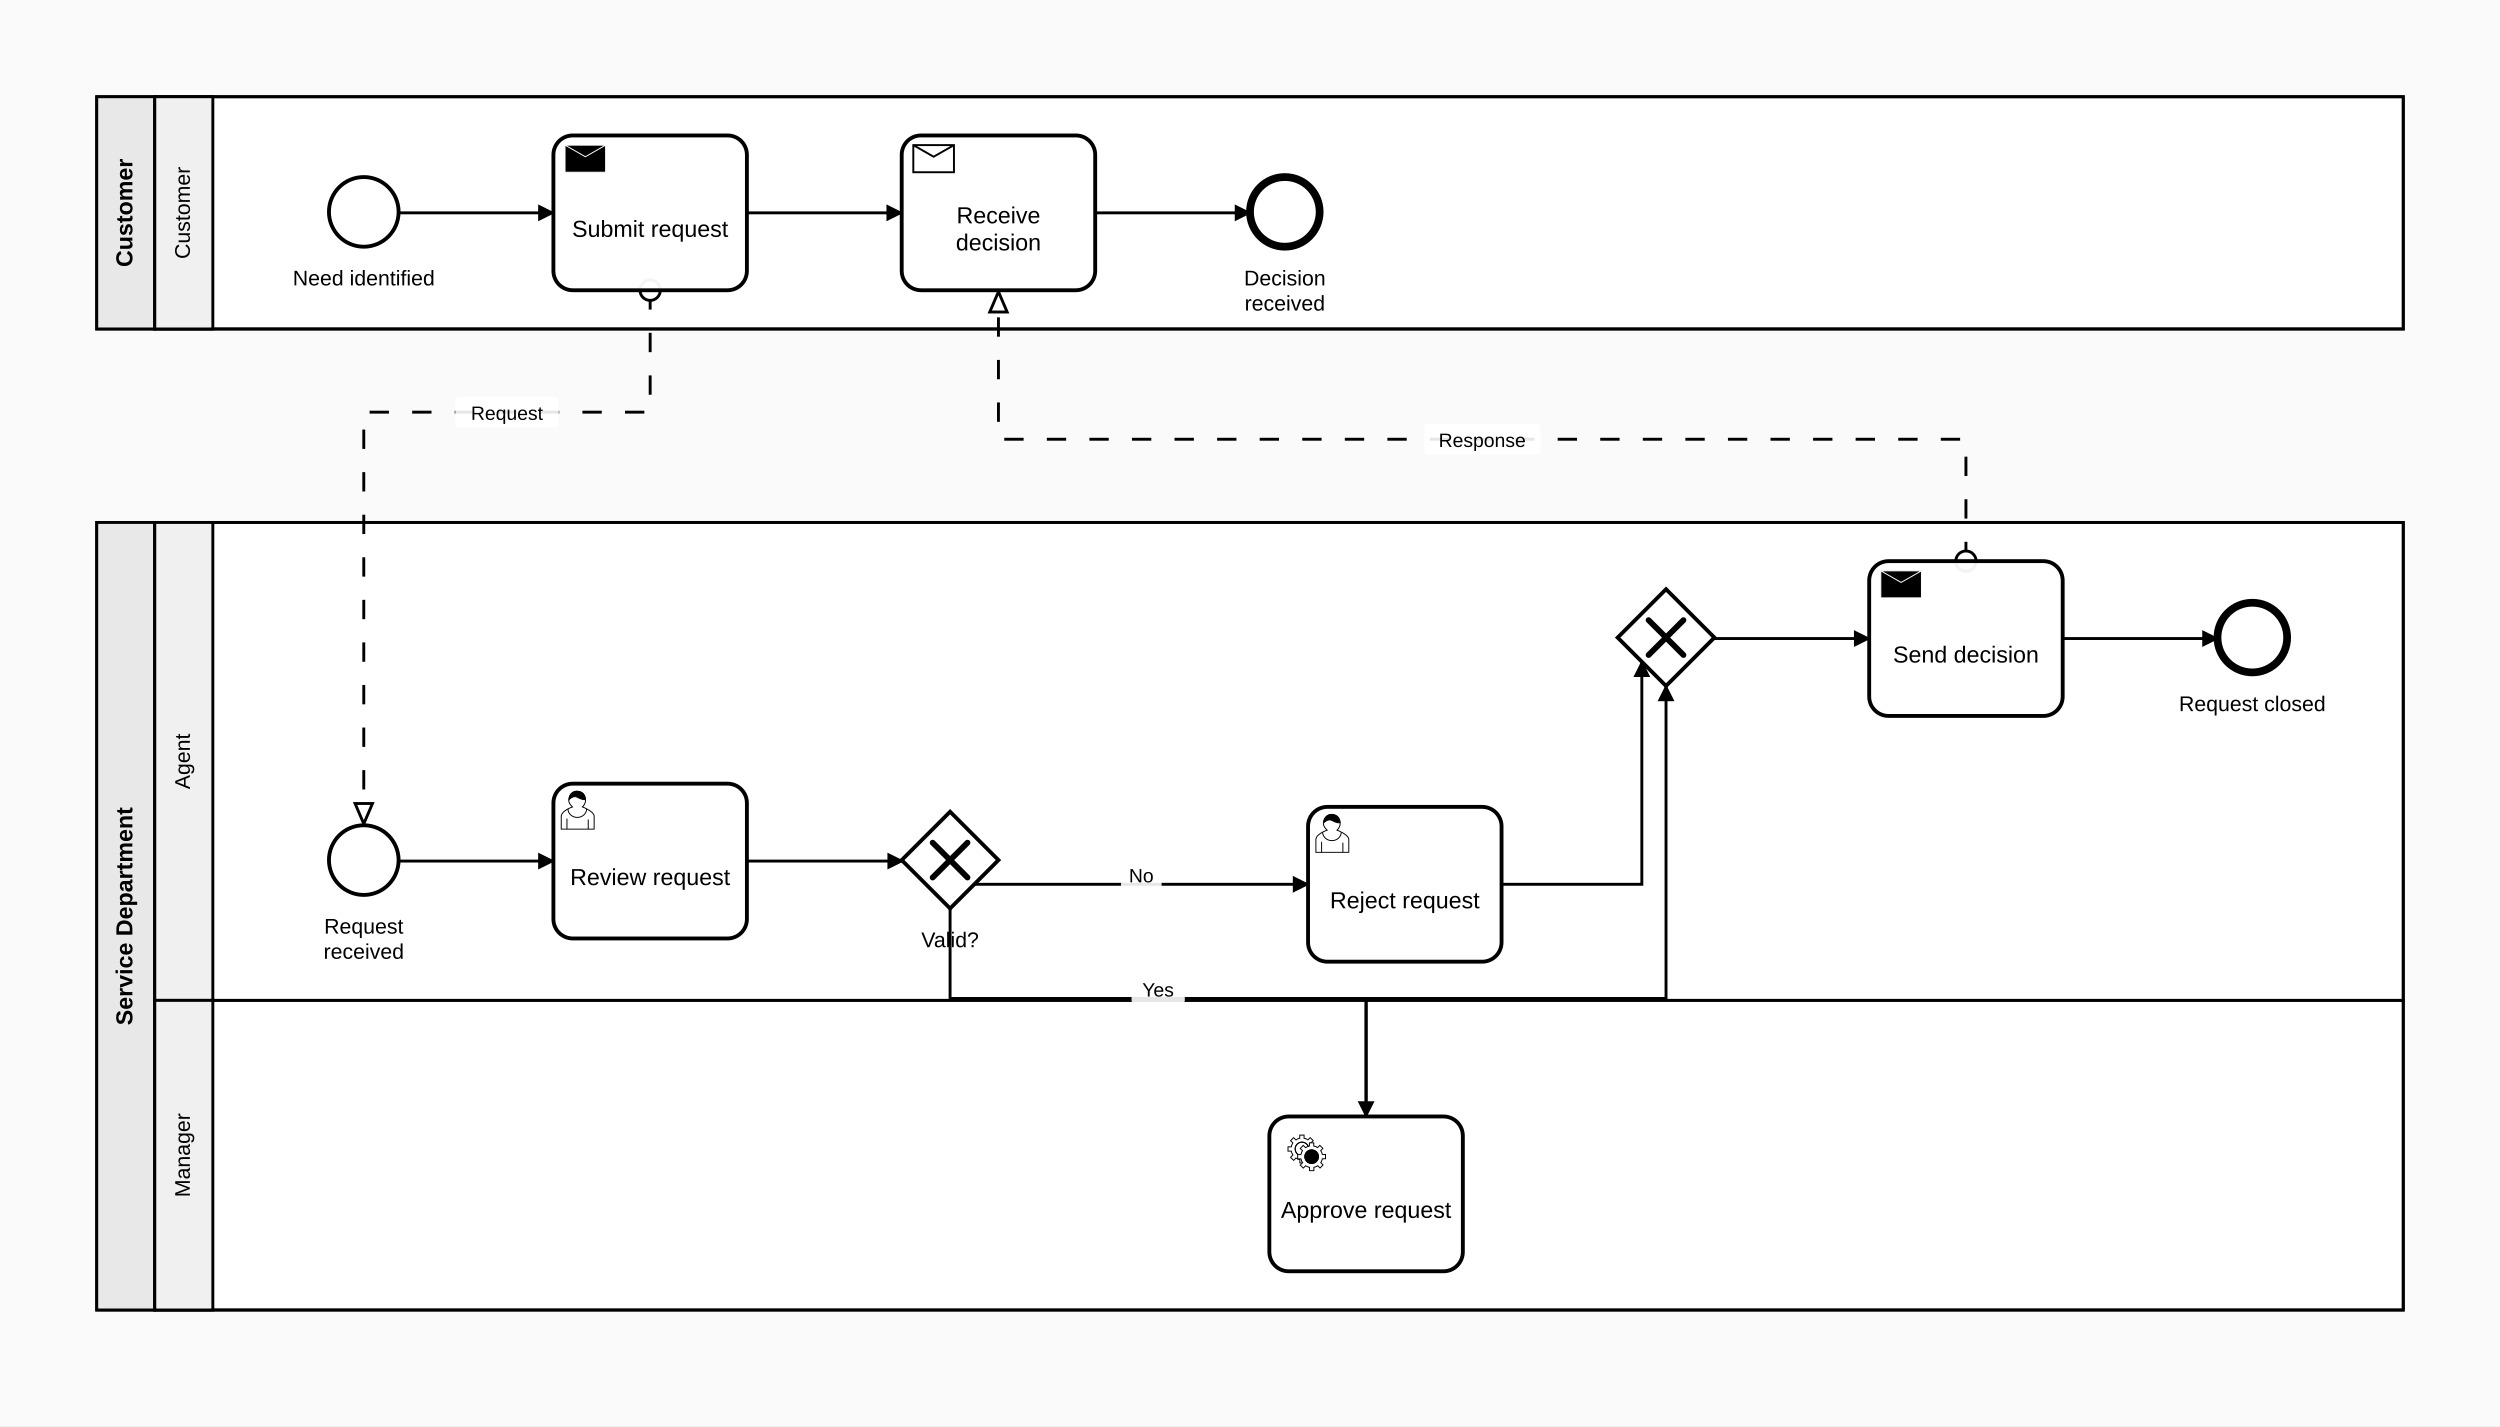
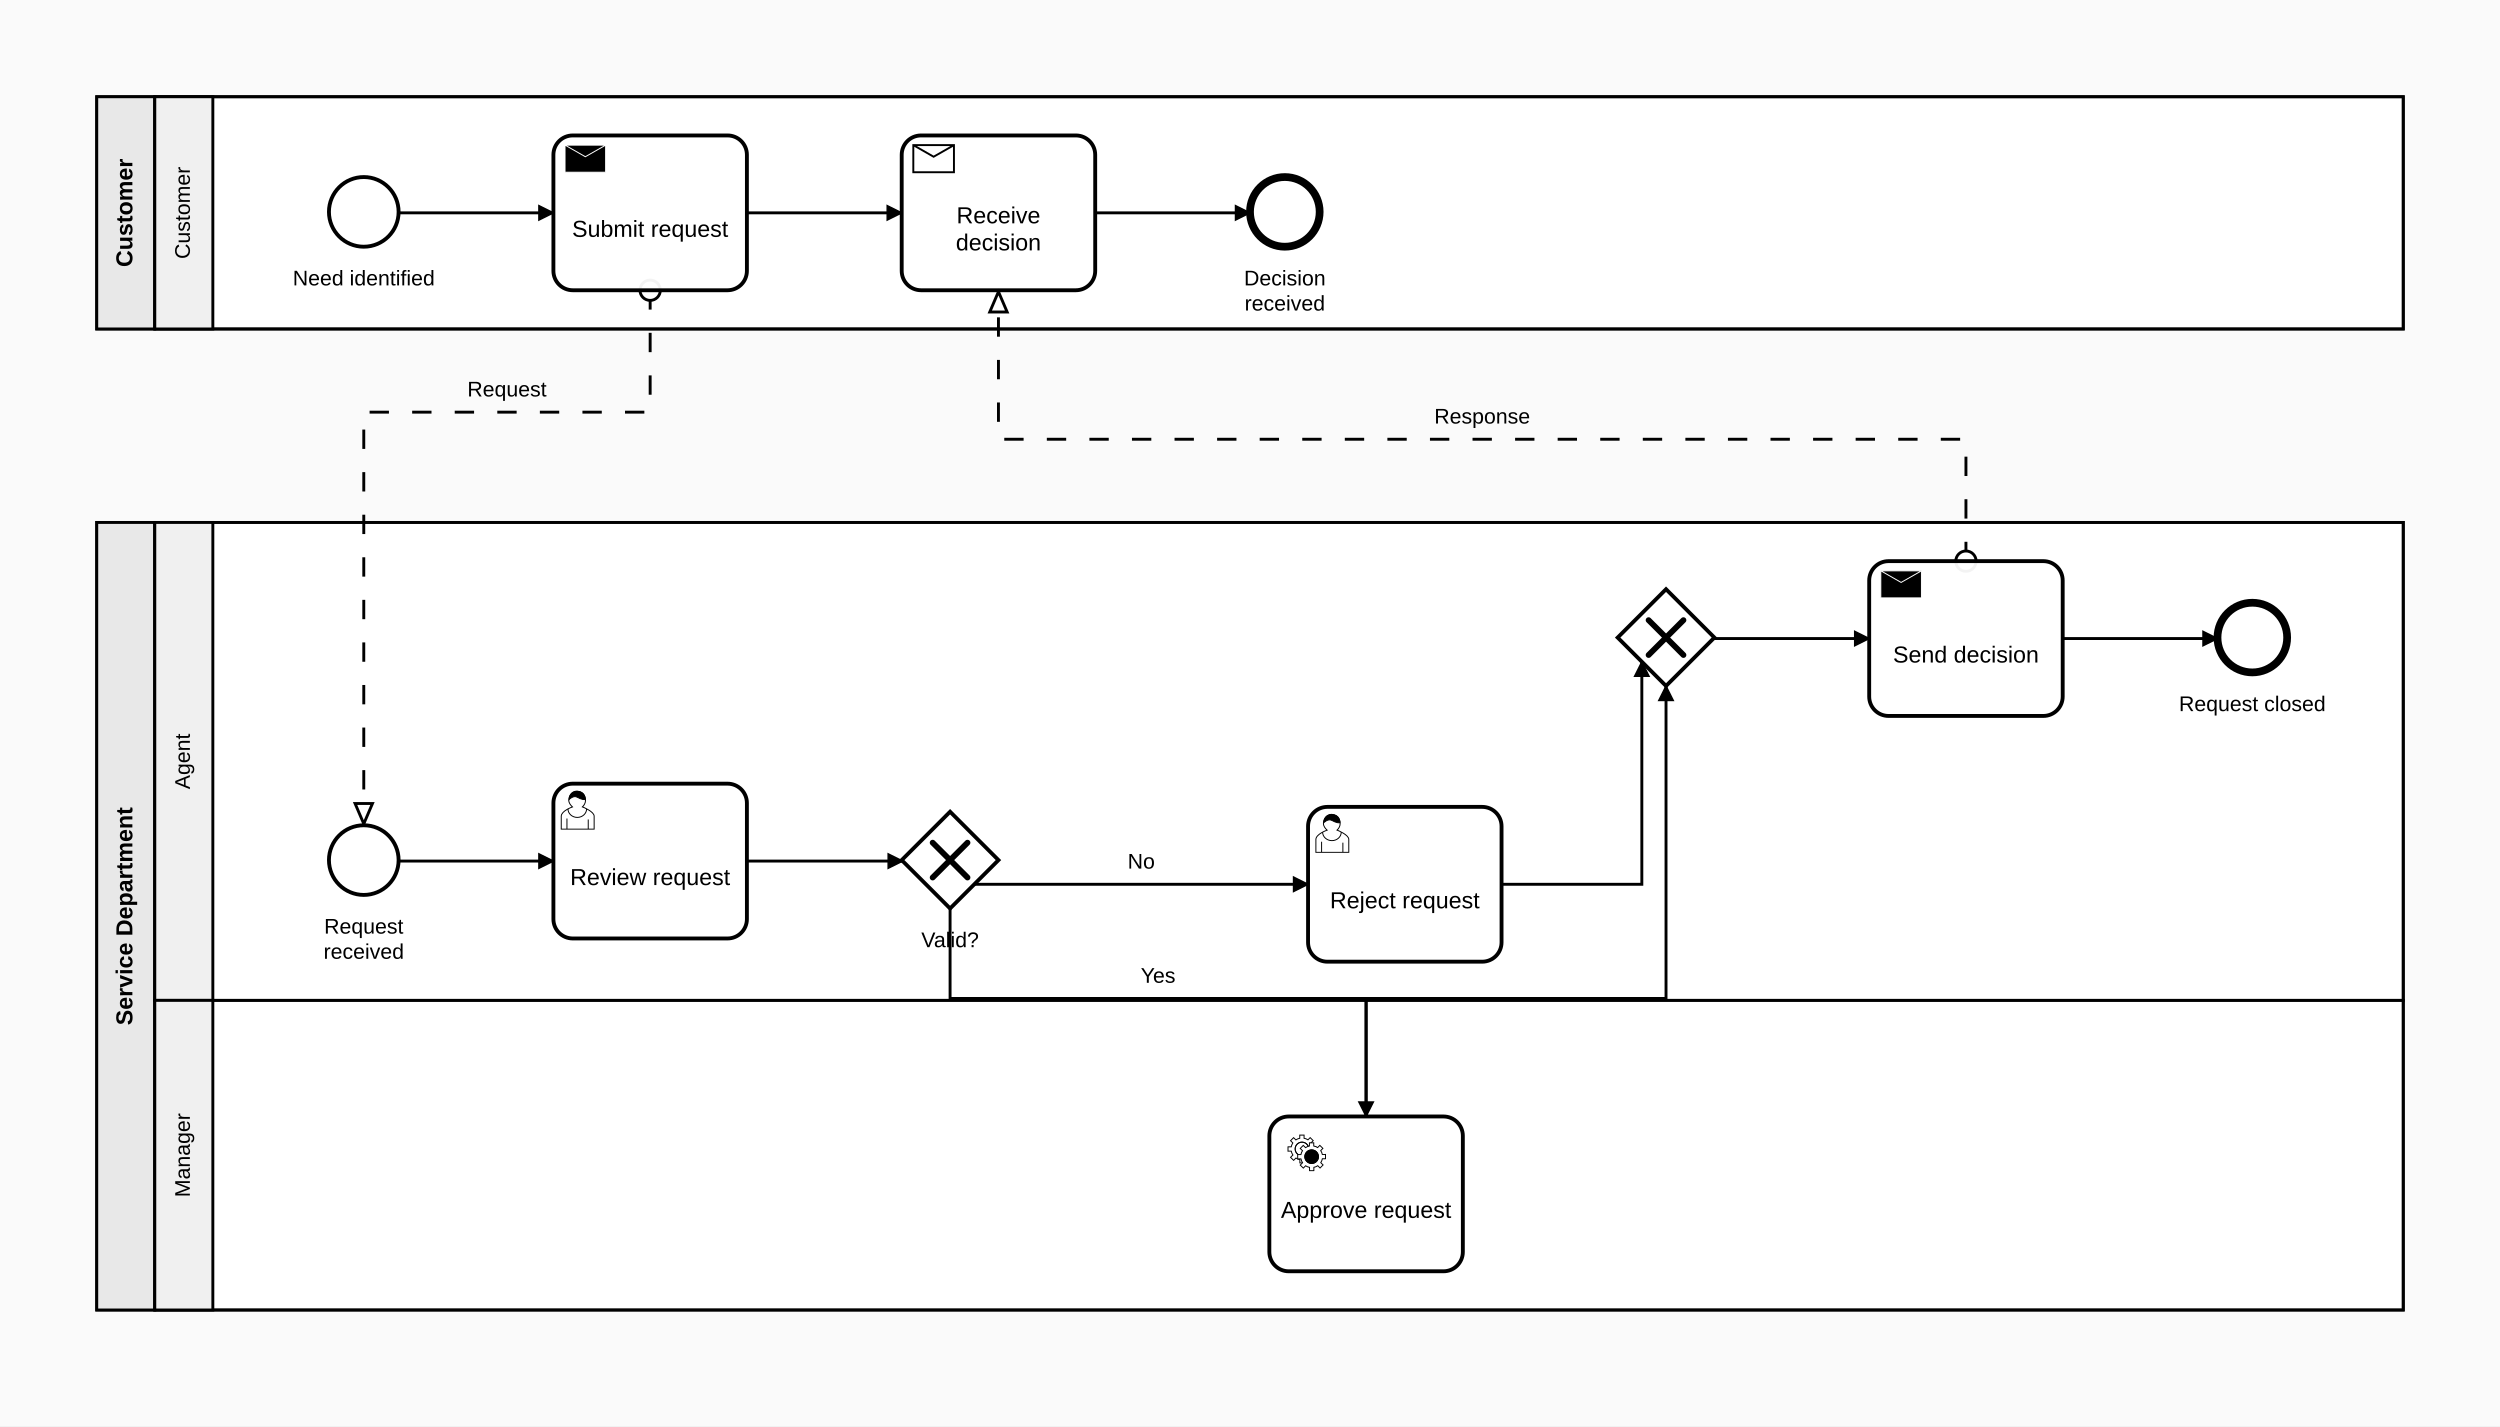
<svg xmlns="http://www.w3.org/2000/svg" width="1292" height="737" viewBox="0 0 1292 737" font-family="Arial, sans-serif">
  <defs>
    <marker id="seq-end" viewBox="0 0 20 20" refX="11" refY="10" markerWidth="10" markerHeight="10" orient="auto">
      <path d="M 1 5 L 11 10 L 1 15 Z" fill="#000000" stroke="#000000" stroke-width="1" />
    </marker>
    <marker id="seq-default-src" viewBox="0 0 20 20" refX="6" refY="10" markerWidth="10" markerHeight="10" orient="auto">
      <path d="M 6 3 L 10 17" stroke="#000000" stroke-width="1.5" />
    </marker>
    <marker id="seq-conditional-src" viewBox="0 0 20 20" refX="1" refY="10" markerWidth="12" markerHeight="12" orient="auto">
      <path d="M 1 10 L 8 6 L 15 10 L 8 14 Z" fill="#ffffff" stroke="#000000" stroke-width="1" />
    </marker>
    <marker id="msg-start" viewBox="0 0 20 20" refX="6" refY="6" markerWidth="20" markerHeight="20" orient="auto">
      <circle cx="6" cy="6" r="3.5" fill="#ffffff" stroke="#000000" stroke-width="1" />
    </marker>
    <marker id="msg-end" viewBox="0 0 20 20" refX="8.5" refY="5" markerWidth="20" markerHeight="20" orient="auto">
      <path d="m 1 5 l 0 -3 l 7 3 l -7 3 z" fill="#ffffff" stroke="#000000" stroke-width="1" stroke-linecap="butt" />
    </marker>
    <marker id="assoc-end" viewBox="0 0 20 20" refX="11" refY="10" markerWidth="10" markerHeight="10" orient="auto">
      <path d="M 1 5 L 11 10 L 1 15" fill="none" stroke="#000000" stroke-width="1.5" />
    </marker>
  </defs>
  <rect width="1292" height="737" fill="#fafafa" />
  <rect x="50" y="50" width="1192" height="120" fill="#ffffff" stroke="#000000" stroke-width="1.5" />
  <rect x="50" y="50" width="30" height="120" fill="#e8e8e8" stroke="#000000" stroke-width="1.5" />
  <text x="65" y="110" text-anchor="middle" dominant-baseline="middle" font-size="12" font-weight="bold" fill="#000000" transform="rotate(-90,65,110)">Customer</text>
  <rect x="50" y="270" width="1192" height="407" fill="#ffffff" stroke="#000000" stroke-width="1.5" />
  <rect x="50" y="270" width="30" height="407" fill="#e8e8e8" stroke="#000000" stroke-width="1.5" />
  <text x="65" y="473.5" text-anchor="middle" dominant-baseline="middle" font-size="12" font-weight="bold" fill="#000000" transform="rotate(-90,65,473.5)">Service Department</text>
  <rect x="80" y="50" width="1162" height="120" fill="#ffffff" fill-opacity="0.25" stroke="#000000" stroke-width="1.5" />
  <rect x="80" y="50" width="30" height="120" fill="#f0f0f0" stroke="#000000" stroke-width="1.5" />
  <text x="95" y="110" text-anchor="middle" dominant-baseline="middle" font-size="11" fill="#000000" transform="rotate(-90,95,110)">Customer</text>
  <rect x="80" y="270" width="1162" height="247" fill="#ffffff" fill-opacity="0.25" stroke="#000000" stroke-width="1.5" />
  <rect x="80" y="270" width="30" height="247" fill="#f0f0f0" stroke="#000000" stroke-width="1.5" />
  <text x="95" y="393.5" text-anchor="middle" dominant-baseline="middle" font-size="11" fill="#000000" transform="rotate(-90,95,393.5)">Agent</text>
  <rect x="80" y="517" width="1162" height="160" fill="#ffffff" fill-opacity="0.25" stroke="#000000" stroke-width="1.5" />
  <rect x="80" y="517" width="30" height="160" fill="#f0f0f0" stroke="#000000" stroke-width="1.5" />
  <text x="95" y="597" text-anchor="middle" dominant-baseline="middle" font-size="11" fill="#000000" transform="rotate(-90,95,597)">Manager</text>
  <path d="M 206 110 L 286 110" stroke="#000000" stroke-width="1.5" fill="none" marker-end="url(#seq-end)" />
  <path d="M 386 110 L 466 110" stroke="#000000" stroke-width="1.5" fill="none" marker-end="url(#seq-end)" />
  <path d="M 566 110 L 646 110" stroke="#000000" stroke-width="1.5" fill="none" marker-end="url(#seq-end)" />
  <path d="M 206 445 L 286 445" stroke="#000000" stroke-width="1.5" fill="none" marker-end="url(#seq-end)" />
  <path d="M 386 445 L 466.5 445" stroke="#000000" stroke-width="1.5" fill="none" marker-end="url(#seq-end)" />
  <path d="M 491 469.5 L 491 516 L 706 516 L 706 577" stroke="#000000" stroke-width="1.5" fill="none" marker-end="url(#seq-end)" />
-   <rect x="584.8" y="503" width="27.5" height="16" rx="2" fill="white" fill-opacity="0.9" />
-   <text x="598.5" y="515" text-anchor="middle" font-size="10" fill="#000000">Yes</text>
+   <text text-anchor="middle" font-size="11" fill="#000000">
+     <tspan x="598.5" y="507.9">Yes</tspan>
+   </text>
  <path d="M 503.5 457 L 676 457" stroke="#000000" stroke-width="1.5" fill="none" marker-end="url(#seq-end)" />
-   <rect x="579.3" y="444" width="21" height="16" rx="2" fill="white" fill-opacity="0.9" />
-   <text x="589.8" y="456" text-anchor="middle" font-size="10" fill="#000000">No</text>
+   <text text-anchor="middle" font-size="11" fill="#000000">
+     <tspan x="589.8" y="448.9">No</tspan>
+   </text>
  <path d="M 706 577 L 706 516 L 861 516 L 861 354.5" stroke="#000000" stroke-width="1.5" fill="none" marker-end="url(#seq-end)" />
  <path d="M 776 457 L 848.5 457 L 848.5 342" stroke="#000000" stroke-width="1.5" fill="none" marker-end="url(#seq-end)" />
  <path d="M 885.5 330 L 966 330" stroke="#000000" stroke-width="1.5" fill="none" marker-end="url(#seq-end)" />
  <path d="M 1066 330 L 1146 330" stroke="#000000" stroke-width="1.5" fill="none" marker-end="url(#seq-end)" />
  <path d="M 336 150 L 336 213 L 188 213 L 188 426.5" stroke="#000000" stroke-width="1.5" fill="none" stroke-dasharray="10,12" marker-start="url(#msg-start)" marker-end="url(#msg-end)" />
-   <rect x="235.3" y="205" width="53.5" height="16" rx="2" fill="white" fill-opacity="0.9" />
-   <text x="262" y="217" text-anchor="middle" font-size="10" fill="#000000">Request</text>
+   <text text-anchor="middle" font-size="11" fill="#000000">
+     <tspan x="262" y="204.9">Request</tspan>
+   </text>
  <path d="M 1016 290 L 1016 227 L 516 227 L 516 150" stroke="#000000" stroke-width="1.5" fill="none" stroke-dasharray="10,12" marker-start="url(#msg-start)" marker-end="url(#msg-end)" />
-   <rect x="736" y="219" width="60" height="16" rx="2" fill="white" fill-opacity="0.9" />
-   <text x="766" y="231" text-anchor="middle" font-size="10" fill="#000000">Response</text>
+   <text text-anchor="middle" font-size="11" fill="#000000">
+     <tspan x="766" y="218.9">Response</tspan>
+   </text>
  <circle cx="188" cy="109.5" r="18" fill="#ffffff" fill-opacity="0.95" stroke="#000000" stroke-width="2" />
  <text x="188" y="147.5" text-anchor="middle" font-size="11" fill="#000000">Need identified</text>
  <rect x="286" y="70" width="100" height="80" rx="10" ry="10" fill="#ffffff" fill-opacity="0.95" stroke="#000000" stroke-width="2" />
  <g>
    <path d="m 292,75 l 0,14 l 21,0 l 0,-14 z l 10.5,6 l 10.5,-6" fill="#000000" stroke="#ffffff" stroke-width="0.5" />
  </g>
  <text x="336" y="119" text-anchor="middle" dominant-baseline="middle" font-size="12" fill="#000000">Submit request</text>
  <rect x="466" y="70" width="100" height="80" rx="10" ry="10" fill="#ffffff" fill-opacity="0.95" stroke="#000000" stroke-width="2" />
  <g>
    <path d="m 472,75 l 0,14 l 21,0 l 0,-14 z l 10.5,6 l 10.5,-6" fill="#ffffff" stroke="#000000" stroke-width="1" />
  </g>
  <text x="516" y="112" text-anchor="middle" dominant-baseline="middle" font-size="12" fill="#000000">Receive</text>
  <text x="516" y="126" text-anchor="middle" dominant-baseline="middle" font-size="12" fill="#000000">decision</text>
  <circle cx="664" cy="109.5" r="18" fill="#ffffff" fill-opacity="0.95" stroke="#000000" stroke-width="4" />
  <text x="664" y="147.5" text-anchor="middle" font-size="11" fill="#000000">Decision</text>
  <text x="664" y="160.5" text-anchor="middle" font-size="11" fill="#000000">received</text>
  <circle cx="188" cy="444.5" r="18" fill="#ffffff" fill-opacity="0.95" stroke="#000000" stroke-width="2" />
  <text x="188" y="482.5" text-anchor="middle" font-size="11" fill="#000000">Request</text>
  <text x="188" y="495.5" text-anchor="middle" font-size="11" fill="#000000">received</text>
  <rect x="286" y="405" width="100" height="80" rx="10" ry="10" fill="#ffffff" fill-opacity="0.95" stroke="#000000" stroke-width="2" />
  <g>
    <path d="m 301,417 c 0.909,-0.845 1.594,-2.049 1.594,-3.385 0,-2.554 -1.805,-4.622 -4.357,-4.622 -2.552,0 -4.288,2.068 -4.288,4.622 0,1.348 0.974,2.562 1.896,3.405 -0.529,0.187 -5.669,2.097 -5.794,4.756 v 6.718 h 17 v -6.718 c 0,-2.298 -5.528,-4.595 -6.051,-4.776 z m -8,6 l 0,5.5 m 11,0 l 0,-5" fill="#ffffff" stroke="#000000" stroke-width="0.5" />
    <path d="m 303.162,418.009 c 0,2.447 -2.158,4.431 -4.821,4.431 -2.665,0 -4.822,-1.981 -4.822,-4.431" fill="none" stroke="#000000" stroke-width="0.5" />
    <path d="m 294.1,413.2 c 0,0 2.251,-2.358 4.274,-1.177 2.024,1.181 4.221,1.537 4.124,0.965 -0.098,-0.57 -0.117,-3.791 -4.191,-4.136 -3.575,0.001 -4.208,3.367 -4.207,4.348 z" fill="#000000" stroke="#000000" stroke-width="0.5" />
  </g>
  <text x="336" y="454" text-anchor="middle" dominant-baseline="middle" font-size="12" fill="#000000">Review request</text>
  <polygon points="491,419.5 516,444.5 491,469.5 466,444.5" fill="#ffffff" fill-opacity="0.95" stroke="#000000" stroke-width="2" />
  <line x1="482" y1="435.5" x2="500" y2="453.5" stroke="#000000" stroke-width="3" stroke-linecap="round" />
  <line x1="500" y1="435.5" x2="482" y2="453.5" stroke="#000000" stroke-width="3" stroke-linecap="round" />
  <text x="491" y="489.5" text-anchor="middle" font-size="11" fill="#000000">Valid?</text>
  <rect x="656" y="577" width="100" height="80" rx="10" ry="10" fill="#ffffff" fill-opacity="0.95" stroke="#000000" stroke-width="2" />
  <g>
    <path d="m 674,601 v -1.713 c 0.352,-0.071 0.704,-0.178 1.048,-0.321 0.344,-0.145 0.666,-0.321 0.966,-0.521 l 1.194,1.18 1.567,-1.577 -1.195,-1.18 c 0.403,-0.614 0.683,-1.299 0.825,-2.018 l 1.622,-0.01 v -2.22 l -1.637,0.01 c -0.073,-0.352 -0.178,-0.7 -0.324,-1.044 -0.145,-0.344 -0.321,-0.664 -0.523,-0.962 l 1.131,-1.136 -1.583,-1.563 -1.13,1.136 c -0.614,-0.401 -1.303,-0.681 -2.023,-0.822 l 0.009,-1.619 h -2.241 l 0.004,1.631 c -0.354,0.074 -0.705,0.18 -1.05,0.324 -0.344,0.144 -0.665,0.321 -0.964,0.52 l -1.17,-1.158 -1.567,1.579 1.168,1.157 c -0.403,0.613 -0.683,1.298 -0.825,2.017 l -1.659,0.003 v 2.222 l 1.672,-0.006 c 0.073,0.351 0.18,0.702 0.324,1.045 0.145,0.344 0.321,0.664 0.523,0.961 l -1.199,1.197 1.584,1.56 1.196,-1.193 c 0.614,0.403 1.303,0.682 2.023,0.823 l 0.001,1.699 h 2.227 z m 0.221,-3.996 c -1.789,0.75 -3.858,-0.093 -4.61,-1.874 -0.752,-1.783 0.091,-3.846 1.88,-4.596 1.788,-0.749 3.857,0.093 4.609,1.874 0.752,1.782 -0.091,3.846 -1.879,4.596 z" fill="#ffffff" stroke="#000000" stroke-width="0.5" />
    <path d="m 674.221,597.004 c -1.789,0.75 -3.858,-0.093 -4.61,-1.874 -0.752,-1.783 0.091,-3.846 1.88,-4.596 1.788,-0.749 3.857,0.093 4.609,1.874 0.752,1.782 -0.091,3.846 -1.879,4.596 z" fill="none" stroke="#000000" stroke-width="0.5" />
    <path d="m 679,605 v -1.713 c 0.352,-0.071 0.704,-0.178 1.048,-0.321 0.344,-0.145 0.666,-0.321 0.966,-0.521 l 1.194,1.18 1.567,-1.577 -1.195,-1.18 c 0.403,-0.614 0.683,-1.299 0.825,-2.018 l 1.622,-0.01 v -2.22 l -1.637,0.01 c -0.073,-0.352 -0.178,-0.7 -0.324,-1.044 -0.145,-0.344 -0.321,-0.664 -0.523,-0.962 l 1.131,-1.136 -1.583,-1.563 -1.13,1.136 c -0.614,-0.401 -1.303,-0.681 -2.023,-0.822 l 0.009,-1.619 h -2.241 l 0.004,1.631 c -0.354,0.074 -0.705,0.18 -1.05,0.324 -0.344,0.144 -0.665,0.321 -0.964,0.52 l -1.17,-1.158 -1.567,1.579 1.168,1.157 c -0.403,0.613 -0.683,1.298 -0.825,2.017 l -1.659,0.003 v 2.222 l 1.672,-0.006 c 0.073,0.351 0.18,0.702 0.324,1.045 0.145,0.344 0.321,0.664 0.523,0.961 l -1.199,1.197 1.584,1.56 1.196,-1.193 c 0.614,0.403 1.303,0.682 2.023,0.823 l 0.001,1.699 h 2.227 z m 0.221,-3.996 c -1.789,0.75 -3.858,-0.093 -4.61,-1.874 -0.752,-1.783 0.091,-3.846 1.88,-4.596 1.788,-0.749 3.857,0.093 4.609,1.874 0.752,1.782 -0.091,3.846 -1.879,4.596 z" fill="#ffffff" stroke="#000000" stroke-width="0.5" />
    <path d="m 679.221,601.004 c -1.789,0.75 -3.858,-0.093 -4.61,-1.874 -0.752,-1.783 0.091,-3.846 1.88,-4.596 1.788,-0.749 3.857,0.093 4.609,1.874 0.752,1.782 -0.091,3.846 -1.879,4.596 z" fill="#000000" stroke="#000000" stroke-width="0.5" />
  </g>
  <text x="706" y="626" text-anchor="middle" dominant-baseline="middle" font-size="12" fill="#000000">Approve request</text>
  <rect x="676" y="417" width="100" height="80" rx="10" ry="10" fill="#ffffff" fill-opacity="0.95" stroke="#000000" stroke-width="2" />
  <g>
    <path d="m 691,429 c 0.909,-0.845 1.594,-2.049 1.594,-3.385 0,-2.554 -1.805,-4.622 -4.357,-4.622 -2.552,0 -4.288,2.068 -4.288,4.622 0,1.348 0.974,2.562 1.896,3.405 -0.529,0.187 -5.669,2.097 -5.794,4.756 v 6.718 h 17 v -6.718 c 0,-2.298 -5.528,-4.595 -6.051,-4.776 z m -8,6 l 0,5.5 m 11,0 l 0,-5" fill="#ffffff" stroke="#000000" stroke-width="0.5" />
    <path d="m 693.162,430.009 c 0,2.447 -2.158,4.431 -4.821,4.431 -2.665,0 -4.822,-1.981 -4.822,-4.431" fill="none" stroke="#000000" stroke-width="0.5" />
    <path d="m 684.1,425.2 c 0,0 2.251,-2.358 4.274,-1.177 2.024,1.181 4.221,1.537 4.124,0.965 -0.098,-0.57 -0.117,-3.791 -4.191,-4.136 -3.575,0.001 -4.208,3.367 -4.207,4.348 z" fill="#000000" stroke="#000000" stroke-width="0.5" />
  </g>
  <text x="726" y="466" text-anchor="middle" dominant-baseline="middle" font-size="12" fill="#000000">Reject request</text>
  <polygon points="861,304.5 886,329.5 861,354.5 836,329.5" fill="#ffffff" fill-opacity="0.95" stroke="#000000" stroke-width="2" />
  <line x1="852" y1="320.5" x2="870" y2="338.5" stroke="#000000" stroke-width="3" stroke-linecap="round" />
  <line x1="870" y1="320.5" x2="852" y2="338.5" stroke="#000000" stroke-width="3" stroke-linecap="round" />
  <rect x="966" y="290" width="100" height="80" rx="10" ry="10" fill="#ffffff" fill-opacity="0.95" stroke="#000000" stroke-width="2" />
  <g>
    <path d="m 972,295 l 0,14 l 21,0 l 0,-14 z l 10.5,6 l 10.5,-6" fill="#000000" stroke="#ffffff" stroke-width="0.5" />
  </g>
  <text x="1016" y="339" text-anchor="middle" dominant-baseline="middle" font-size="12" fill="#000000">Send decision</text>
  <circle cx="1164" cy="329.5" r="18" fill="#ffffff" fill-opacity="0.95" stroke="#000000" stroke-width="4" />
  <text x="1164" y="367.5" text-anchor="middle" font-size="11" fill="#000000">Request closed</text>
</svg>
